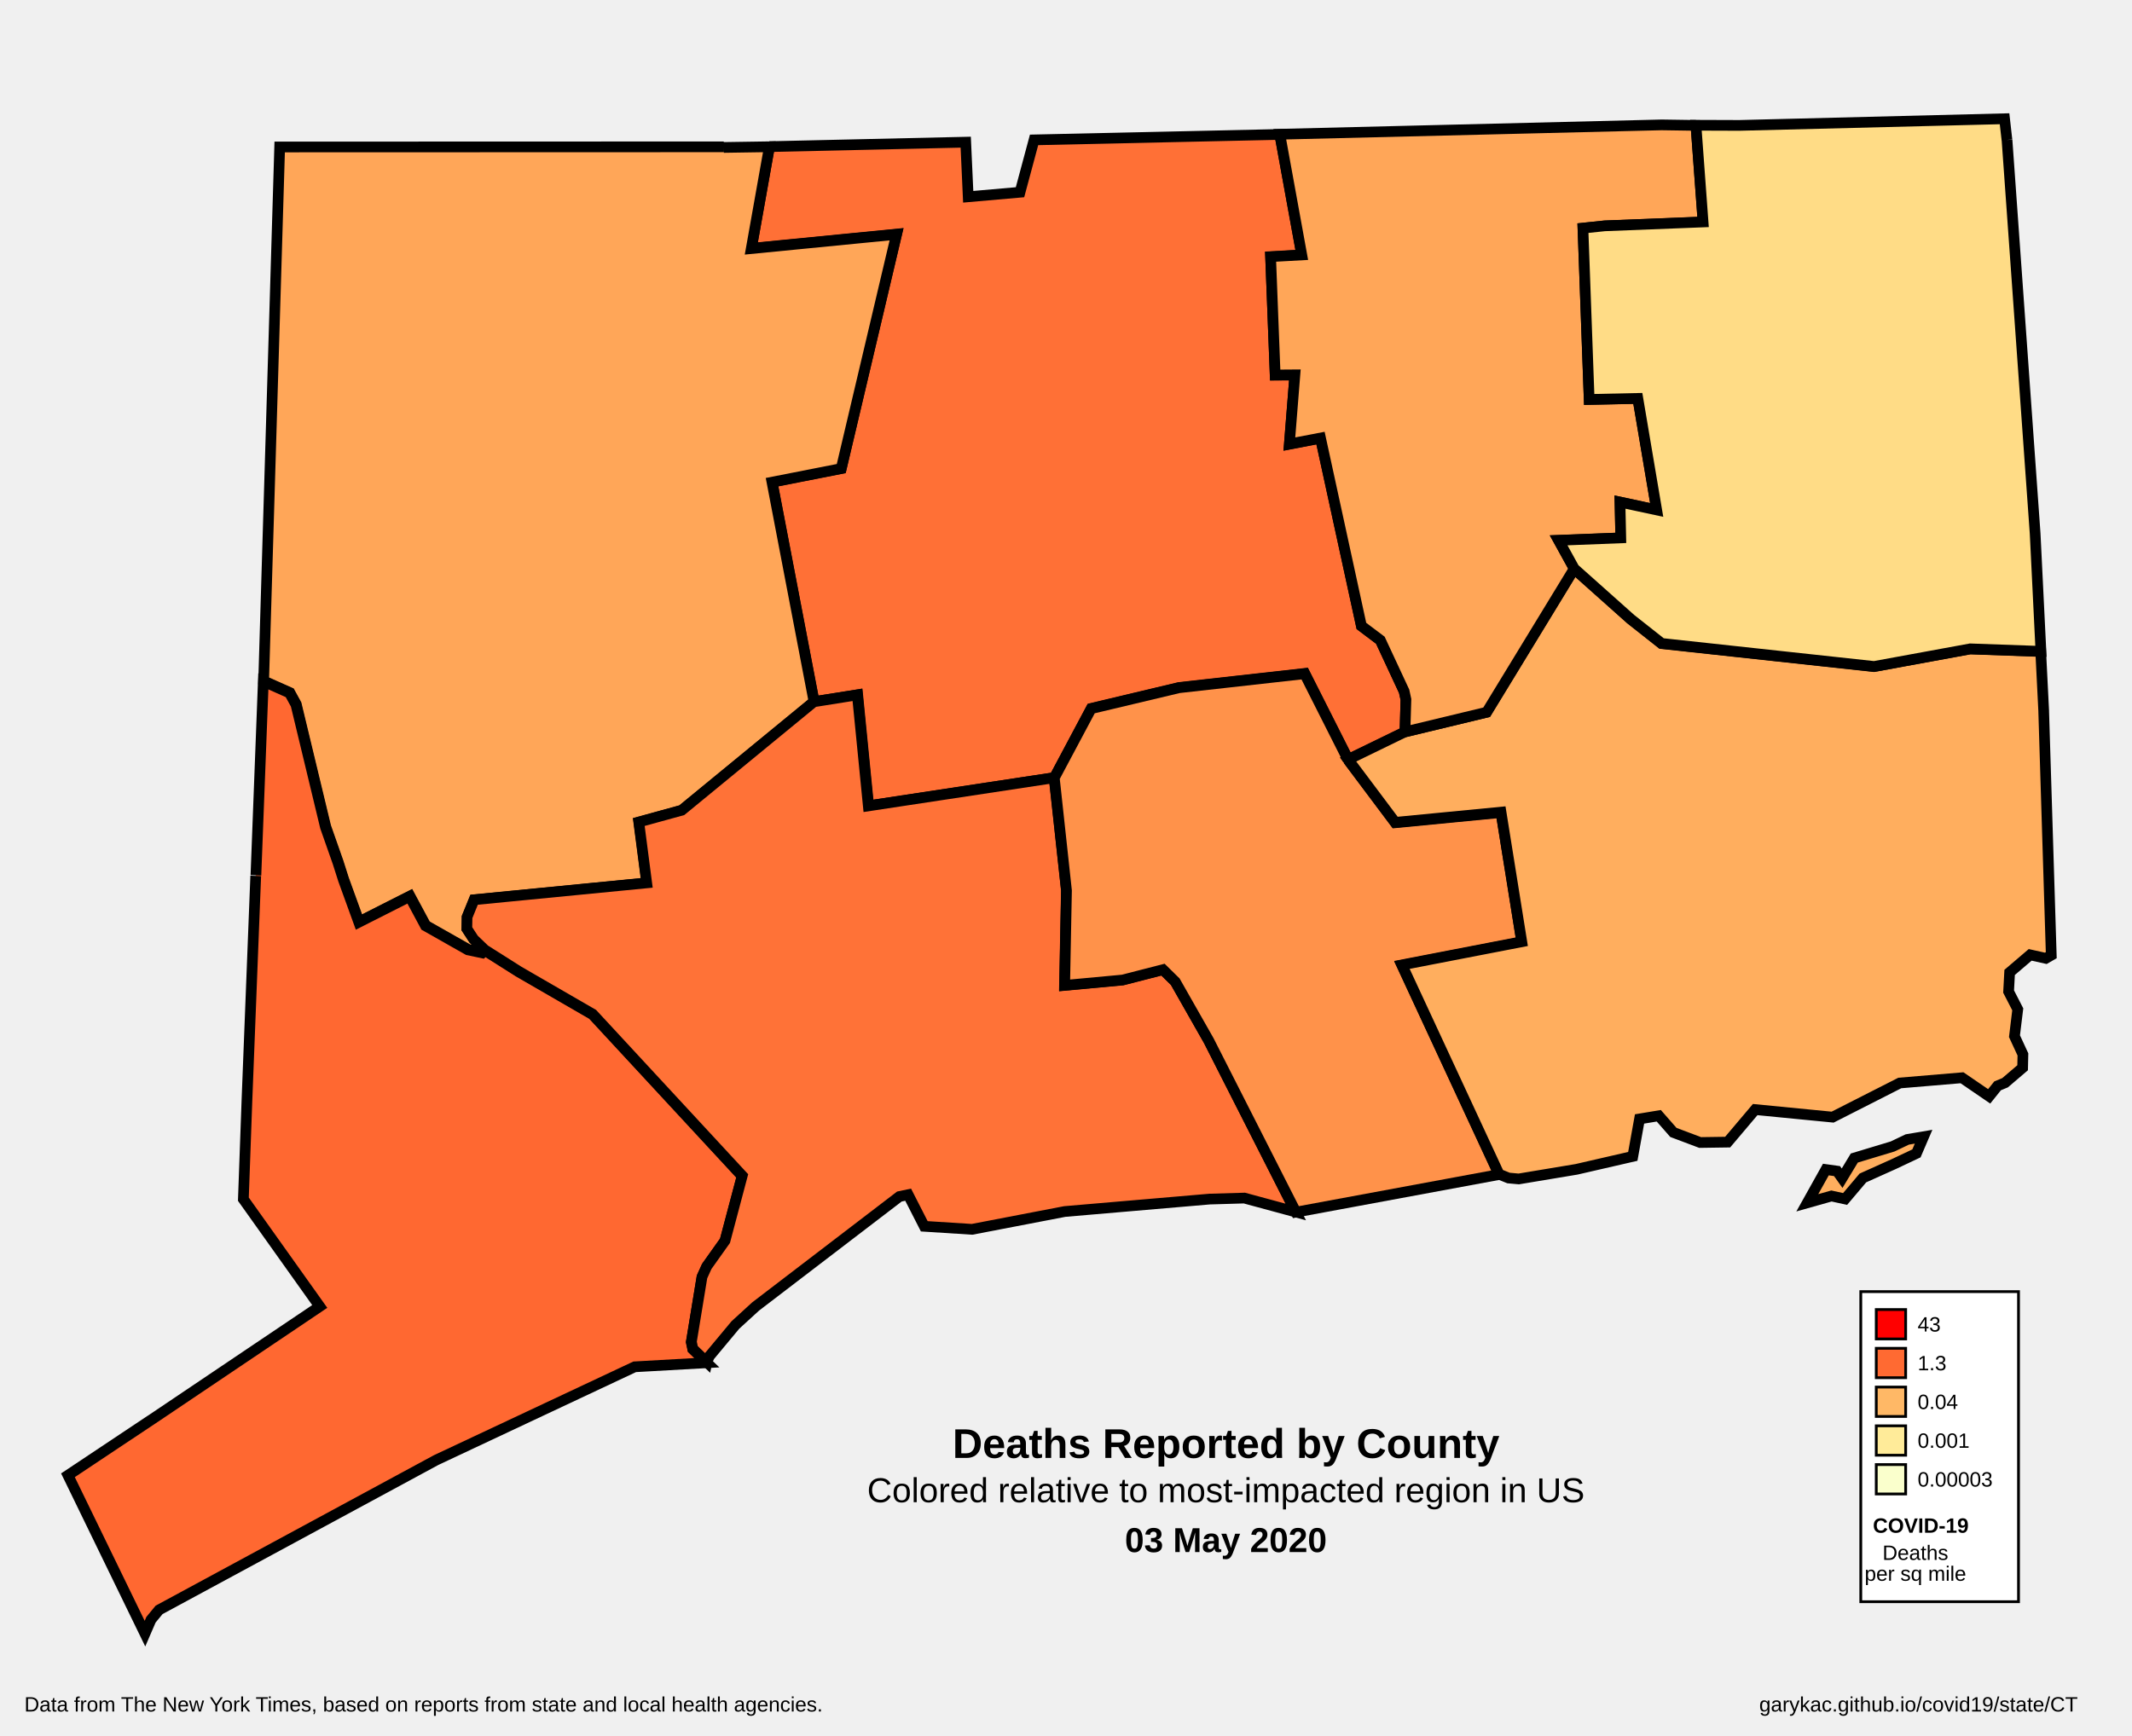
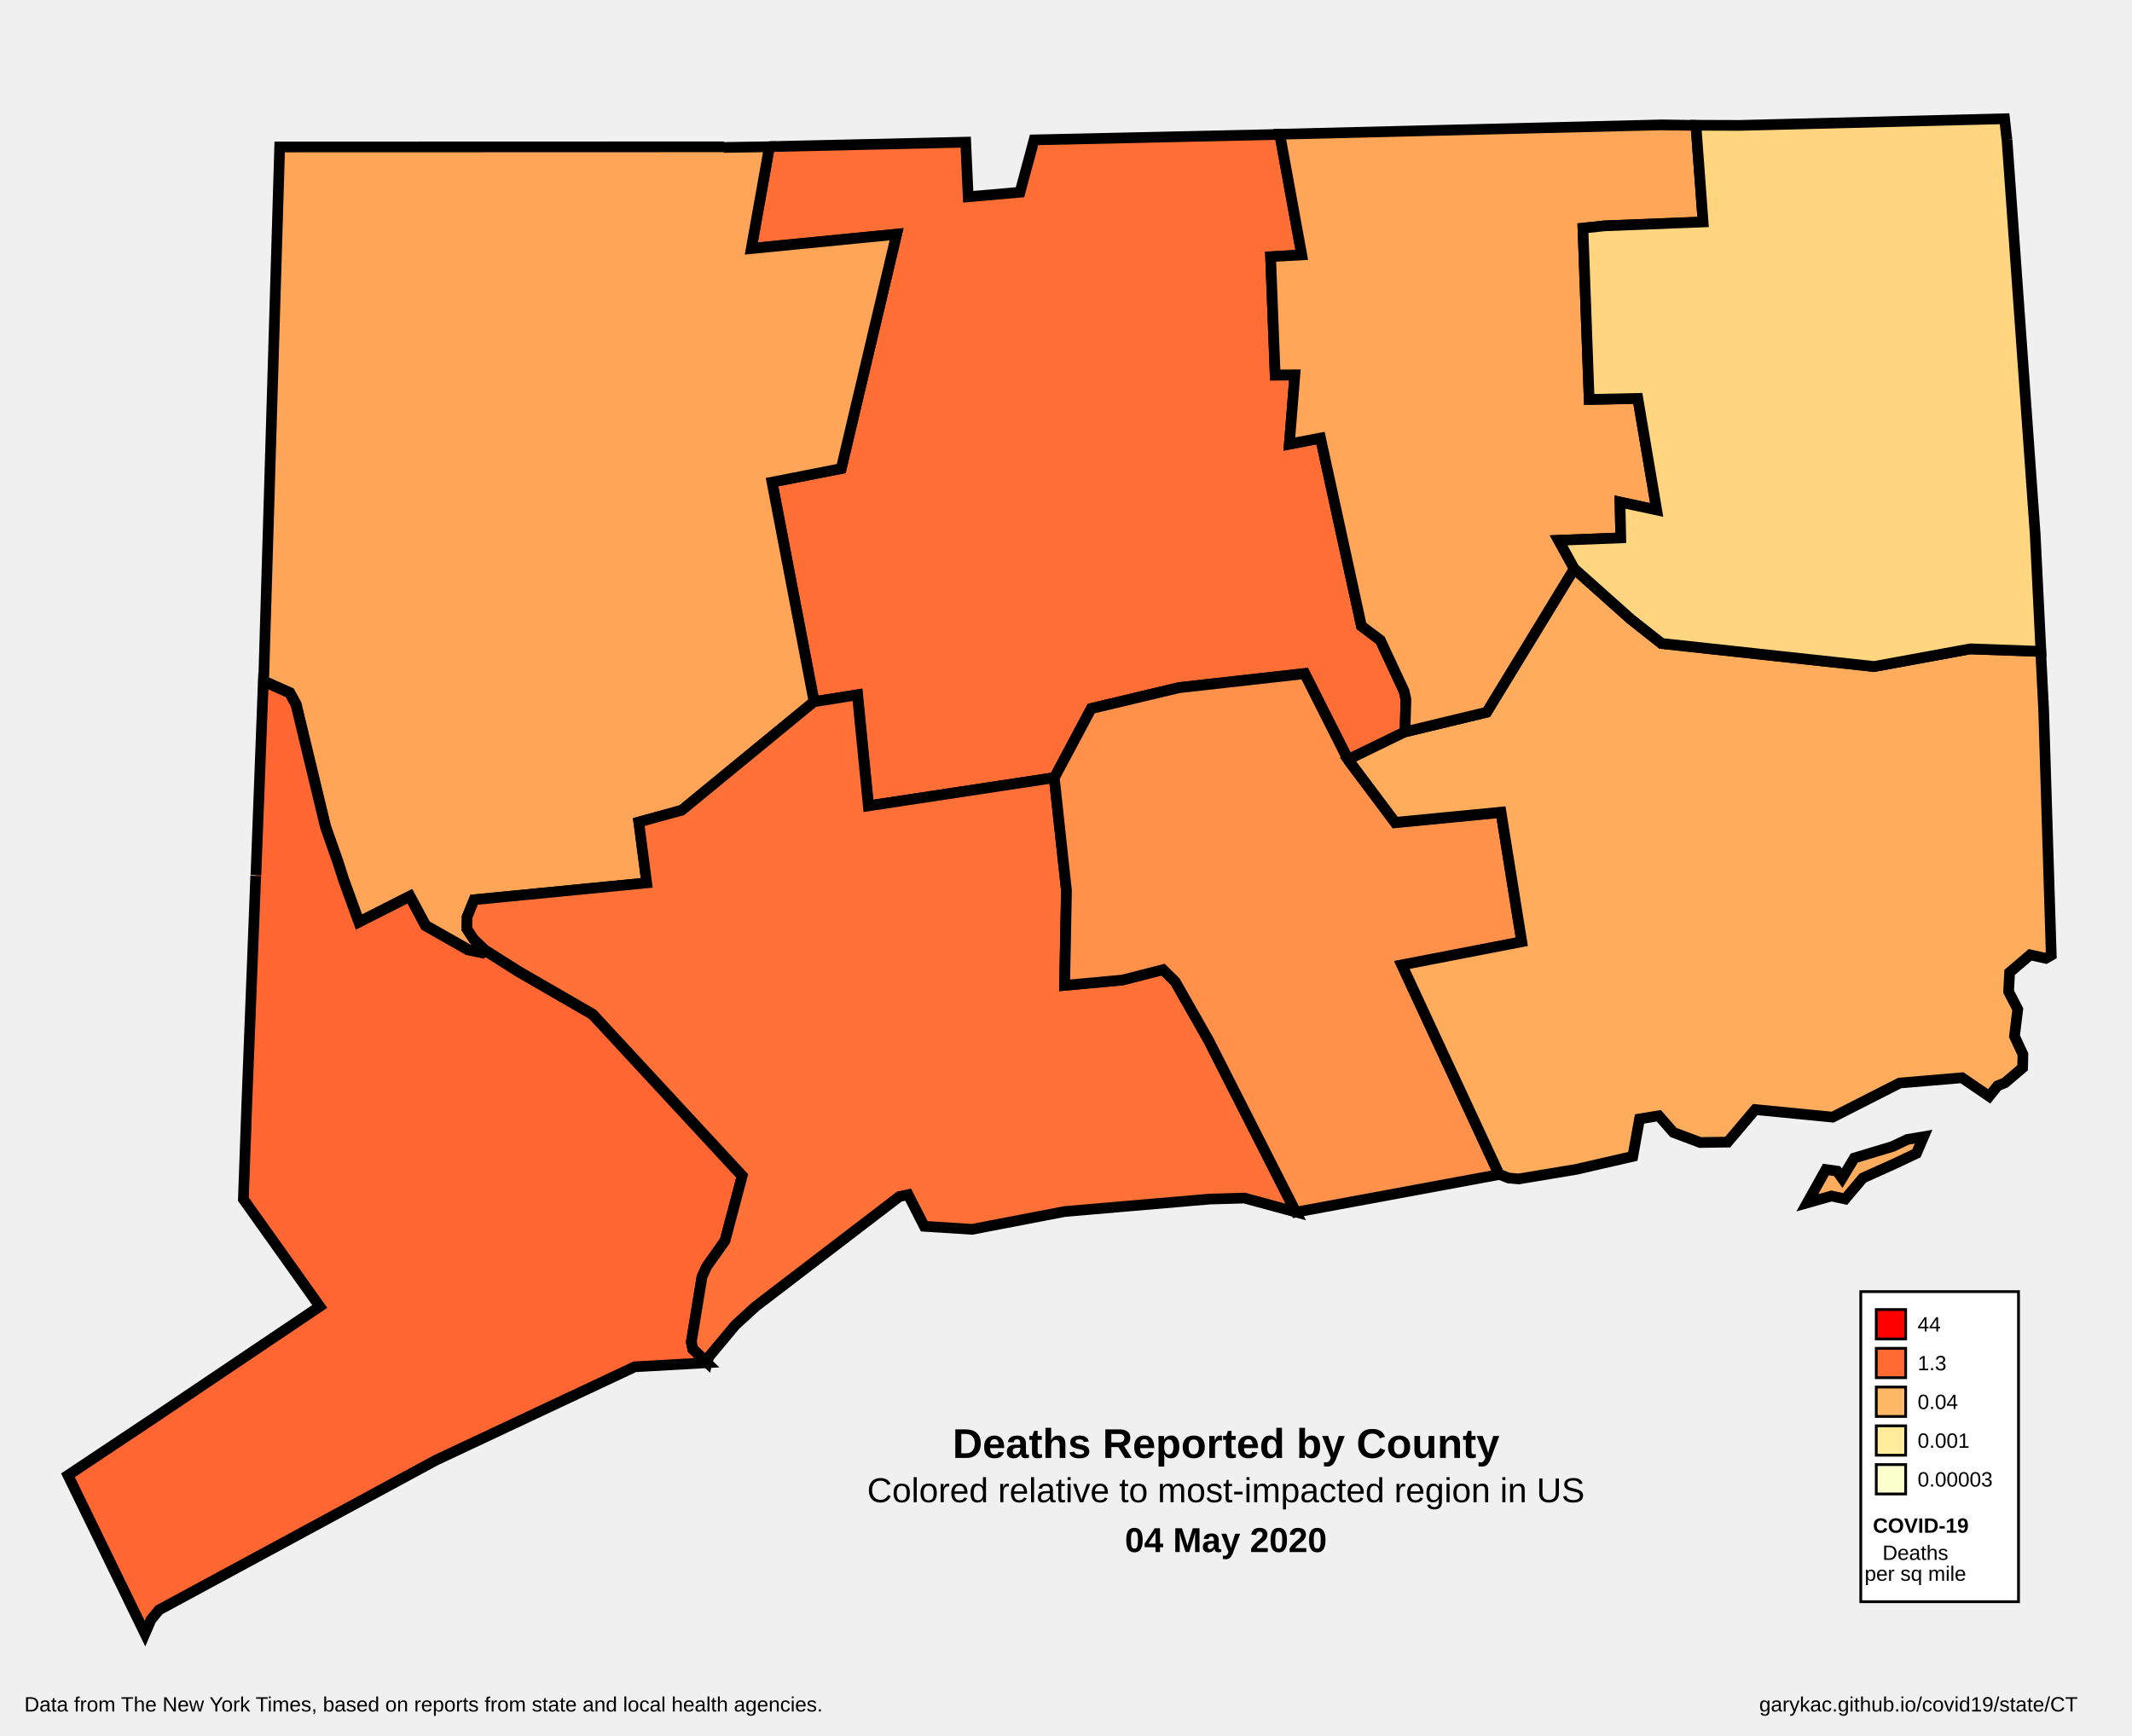
<svg xmlns="http://www.w3.org/2000/svg" width="770" height="627.07" version="1.0" id="svg2">
  <defs id="defs9439" />
  <style id="style6">
  #counties {fill:#d0d0d0;stroke:#000;stroke-width:.178;} 
  #borders {fill:none;stroke:#221e1f;stroke-width:.891;} 
  #separator {fill:none;stroke:#a9a9a9;stroke-width:2.318;}
  #legend-1 {fill:#ff0000;}
  #legend-2 {fill:#ff6a32;}
  #legend-3 {fill:#ffb866;}
  #legend-4 {fill:#ffeb99;}
  #legend-5 {fill:#faffcc;}
-   #c09015 {fill:#ffdc86;}
-   #c09011 {fill:#ffae5e;}
+   #c09015 {fill:#ffd57f;}
+   #c09011 {fill:#ffad5d;}
  #c09013 {fill:#ffa658;}
-   #c09007 {fill:#ff924a;}
-   #c09005 {fill:#ffa658;}
-   #c09003 {fill:#ff7036;}
-   #c09001 {fill:#ff6831;}
-   #c09009 {fill:#ff7237;}
+   #c09007 {fill:#ff914a;}
+   #c09005 {fill:#ffa557;}
+   #c09003 {fill:#ff6f35;}
+   #c09001 {fill:#ff6631;}
+   #c09009 {fill:#ff7136;}
 </style>
  <g id="layer1" style="display:inline" transform="translate(0,8.0273438e-6)">
    <g id="g10509" transform="translate(-204.7704,67.74357)">
      <rect y="398.82" x="876.817" height="112.008" width="56.966" id="rect10421" style="fill:#ffffff;fill-opacity:1;stroke:#000000;stroke-width:1;stroke-linecap:round;stroke-linejoin:miter;stroke-miterlimit:4;stroke-dasharray:none;stroke-dashoffset:0;stroke-opacity:1" />
      <rect y="405.301" x="882.409" height="10.615" width="10.615" id="legend-1" style="stroke:#000000;stroke-width:1" />
      <rect style="stroke:#000000;stroke-width:1" id="legend-2" width="10.615" height="10.615" x="882.409" y="419.301" />
      <rect y="433.301" x="882.409" height="10.615" width="10.615" id="legend-3" style="stroke:#000000;stroke-width:1" />
      <rect style="stroke:#000000;stroke-width:1" id="legend-4" width="10.615" height="10.615" x="882.409" y="447.301" />
      <rect y="461.301" x="882.409" height="10.615" width="10.615" id="legend-5" style="stroke:#000000;stroke-width:1" />
      <text id="text10456" y="413.239" x="897.338" style="font-style:normal;font-weight:normal;font-size:7.5px;line-height:125%;font-family:sans-serif;letter-spacing:0px;word-spacing:0px;fill:#000000;fill-opacity:1;stroke:none;stroke-width:1px;stroke-linecap:butt;stroke-linejoin:miter;stroke-opacity:1" xml:space="preserve">
-         <tspan style="font-style:normal;font-variant:normal;font-weight:normal;font-stretch:normal;font-family:Arial;-inkscape-font-specification:Arial" y="413.239" x="897.338" id="tspan10458">43</tspan>
+         <tspan style="font-style:normal;font-variant:normal;font-weight:normal;font-stretch:normal;font-family:Arial;-inkscape-font-specification:Arial" y="413.239" x="897.338" id="tspan10458">44</tspan>
      </text>
      <text xml:space="preserve" style="font-style:normal;font-weight:normal;font-size:7.5px;line-height:125%;font-family:sans-serif;letter-spacing:0px;word-spacing:0px;fill:#000000;fill-opacity:1;stroke:none;stroke-width:1px;stroke-linecap:butt;stroke-linejoin:miter;stroke-opacity:1" x="897.338" y="427.239" id="text10460">
        <tspan id="tspan10462" x="897.338" y="427.239" style="font-style:normal;font-variant:normal;font-weight:normal;font-stretch:normal;font-family:Arial;-inkscape-font-specification:Arial">1.3</tspan>
      </text>
      <text id="text10464" y="441.239" x="897.338" style="font-style:normal;font-weight:normal;font-size:7.5px;line-height:125%;font-family:sans-serif;letter-spacing:0px;word-spacing:0px;fill:#000000;fill-opacity:1;stroke:none;stroke-width:1px;stroke-linecap:butt;stroke-linejoin:miter;stroke-opacity:1" xml:space="preserve">
        <tspan style="font-style:normal;font-variant:normal;font-weight:normal;font-stretch:normal;font-family:Arial;-inkscape-font-specification:Arial" y="441.239" x="897.338" id="tspan10466">0.04</tspan>
      </text>
      <text xml:space="preserve" style="font-style:normal;font-weight:normal;font-size:7.5px;line-height:125%;font-family:sans-serif;letter-spacing:0px;word-spacing:0px;fill:#000000;fill-opacity:1;stroke:none;stroke-width:1px;stroke-linecap:butt;stroke-linejoin:miter;stroke-opacity:1" x="897.338" y="455.239" id="text10468">
        <tspan id="tspan10470" x="897.338" y="455.239" style="font-style:normal;font-variant:normal;font-weight:normal;font-stretch:normal;font-family:Arial;-inkscape-font-specification:Arial">0.001</tspan>
      </text>
      <text id="text10472" y="469.239" x="897.338" style="font-style:normal;font-weight:normal;font-size:7.5px;line-height:125%;font-family:sans-serif;letter-spacing:0px;word-spacing:0px;fill:#000000;fill-opacity:1;stroke:none;stroke-width:1px;stroke-linecap:butt;stroke-linejoin:miter;stroke-opacity:1" xml:space="preserve">
        <tspan style="font-style:normal;font-variant:normal;font-weight:normal;font-stretch:normal;font-family:Arial;-inkscape-font-specification:Arial" y="469.239" x="897.338" id="tspan10474">0.00003</tspan>
      </text>
      <g transform="translate(0,-2.192453)" id="g10492">
        <text xml:space="preserve" style="font-style:normal;font-weight:normal;font-size:7.5px;line-height:125%;font-family:sans-serif;text-align:center;letter-spacing:0px;word-spacing:0px;text-anchor:middle;fill:#000000;fill-opacity:1;stroke:none;stroke-width:1px;stroke-linecap:butt;stroke-linejoin:miter;stroke-opacity:1" x="905.319" y="497.919" id="text10480">
          <tspan id="tspan10482" x="905.319" y="497.919" style="font-style:normal;font-variant:normal;font-weight:normal;font-stretch:normal;font-family:Arial;-inkscape-font-specification:Arial;text-align:center;text-anchor:middle">Deaths</tspan>
        </text>
        <text id="text10484" y="505.458" x="905.319" style="font-style:normal;font-weight:normal;font-size:7.5px;line-height:125%;font-family:sans-serif;text-align:center;letter-spacing:0px;word-spacing:0px;text-anchor:middle;fill:#000000;fill-opacity:1;stroke:none;stroke-width:1px;stroke-linecap:butt;stroke-linejoin:miter;stroke-opacity:1" xml:space="preserve">
          <tspan style="font-style:normal;font-variant:normal;font-weight:normal;font-stretch:normal;font-family:Arial;-inkscape-font-specification:Arial;text-align:center;text-anchor:middle" y="505.458" x="905.319" id="tspan10486">per sq mile</tspan>
        </text>
      </g>
      <text id="text10488" y="485.919" x="905.319" style="font-style:normal;font-weight:normal;font-size:7.5px;line-height:125%;font-family:sans-serif;text-align:center;letter-spacing:0px;word-spacing:0px;text-anchor:middle;fill:#000000;fill-opacity:1;stroke:none;stroke-width:1px;stroke-linecap:butt;stroke-linejoin:miter;stroke-opacity:1" xml:space="preserve">
        <tspan style="font-style:normal;font-variant:normal;font-weight:bold;font-stretch:normal;font-family:Arial;-inkscape-font-specification:'Arial Bold';text-align:center;text-anchor:middle" y="485.919" x="905.319" id="tspan10490">COVID-19</tspan>
      </text>
    </g>
    <text xml:space="preserve" style="font-style:normal;font-weight:normal;font-size:7.5px;line-height:125%;font-family:sans-serif;text-align:center;letter-spacing:0px;word-spacing:0px;text-anchor:middle;fill:#000000;fill-opacity:1;stroke:none;stroke-width:1px;stroke-linecap:butt;stroke-linejoin:miter;stroke-opacity:1" x="157.849" y="618.237" id="text10498">
      <tspan id="tspan10500" x="157.849" y="618.237" style="font-style:normal;font-variant:normal;font-weight:normal;font-stretch:normal;font-family:Arial;-inkscape-font-specification:Arial;text-align:center;text-anchor:middle">Data from The New York Times, based on reports from state and local health agencies.</tspan>
    </text>
    <g id="g10510" transform="translate(-212,-32)">
      <text xml:space="preserve" style="font-style:normal;font-weight:normal;font-size:7.5px;line-height:125%;font-family:sans-serif;text-align:center;letter-spacing:0px;word-spacing:0px;text-anchor:middle;fill:#000000;fill-opacity:1;stroke:none;stroke-width:1px;stroke-linecap:butt;stroke-linejoin:miter;stroke-opacity:1" x="661.613" y="558.64" id="text10502">
        <tspan id="tspan10504" x="661.613" y="558.64" style="font-style:normal;font-variant:normal;font-weight:bold;font-stretch:normal;font-size:15px;font-family:Arial;-inkscape-font-specification:'Arial Bold';text-align:center;text-anchor:middle">Deaths Reported by County</tspan>
      </text>
      <text id="text10506" y="574.64" x="661.57" style="font-style:normal;font-weight:normal;font-size:7.5px;line-height:125%;font-family:sans-serif;text-align:center;letter-spacing:0px;word-spacing:0px;text-anchor:middle;fill:#000000;fill-opacity:1;stroke:none;stroke-width:1px;stroke-linecap:butt;stroke-linejoin:miter;stroke-opacity:1" xml:space="preserve">
        <tspan style="font-style:normal;font-variant:normal;font-weight:normal;font-stretch:normal;font-size:12.5px;font-family:Arial;-inkscape-font-specification:Arial;text-align:center;text-anchor:middle" y="574.64" x="661.57" id="tspan10508">Colored relative to most-impacted region in US</tspan>
      </text>
      <text xml:space="preserve" style="font-style:normal;font-weight:normal;font-size:7.5px;line-height:125%;font-family:sans-serif;text-align:center;letter-spacing:0px;word-spacing:0px;text-anchor:middle;fill:#000000;fill-opacity:1;stroke:none;stroke-width:1px;stroke-linecap:butt;stroke-linejoin:miter;stroke-opacity:1" x="661.57" y="592.64" id="text10536">
-         <tspan id="tspan10538" x="661.57" y="592.64" style="font-style:normal;font-variant:normal;font-weight:bold;font-stretch:normal;font-size:12.5px;font-family:Arial;-inkscape-font-specification:'Arial Bold';text-align:center;text-anchor:middle">03 May 2020</tspan>
+         <tspan id="tspan10538" x="661.57" y="592.64" style="font-style:normal;font-variant:normal;font-weight:bold;font-stretch:normal;font-size:12.5px;font-family:Arial;-inkscape-font-specification:'Arial Bold';text-align:center;text-anchor:middle">04 May 2020</tspan>
      </text>
    </g>
    <text id="text10516" y="618.237" x="760.184" style="font-style:normal;font-weight:normal;font-size:7.5px;line-height:125%;font-family:sans-serif;text-align:end;letter-spacing:0px;word-spacing:0px;text-anchor:end;fill:#000000;fill-opacity:1;stroke:none;stroke-width:1px;stroke-linecap:butt;stroke-linejoin:miter;stroke-opacity:1" xml:space="preserve">
      <tspan style="font-style:normal;font-variant:normal;font-weight:normal;font-stretch:normal;font-family:Arial;-inkscape-font-specification:Arial;text-align:end;text-anchor:end" y="618.237" x="760.184" id="tspan10518">garykac.github.io/covid19/state/CT</tspan>
    </text>
  </g>
  <g id="layer2" style="display:inline;fill:#fff;stroke:#000;stroke-width:.178;" transform="translate(0,8.0273438e-6)">
    <g id="g25715" transform="matrix(21.25311,4.488403,-4.488403,21.25311,-18299.513,-7683.981)">
      <path id="c09003" d="m 910.38,171.777 3.178,-0.747 0.228,0.88 0.827,-0.252 0.049,-0.9 3.979,-0.933 0.772,1.888 -0.501,0.135 0.481,1.91 0.32,-0.07 0.148,1.144 0.486,-0.204 1.311,2.916 0.357,0.167 0.563,0.75 0.057,0.127 0.096,0.531 -0.827,0.643 -1.004,-1.253 -1.995,0.66 -1.357,0.642 -0.362,1.253 -2.927,1.097 -0.56,-1.769 -0.684,0.262 -1.439,-3.43 1.079,-0.459 0.095,-4.002 -2.314,0.731 -0.055,-1.719" style="stroke:#000" />
      <path id="c09005" d="m 909.64,171.947 0.74,-0.168 0.055,1.719 2.314,-0.731 -0.095,4.002 -1.079,0.459 1.439,3.43 -1.776,2.218 -0.659,0.34 0.338,0.963 -2.75,0.867 -0.055,0.306 0.037,0.191 0.146,0.146 0.218,0.136 -0.032,0.05 -0.241,0 -0.775,-0.246 -0.357,-0.423 -0.739,0.594 -0.397,-0.639 -0.15,-0.264 -0.323,-0.531 -0.9,-1.89 -0.144,-0.168 -0.467,-0.1 -1.574,-8.743 7.224,-1.528" style="stroke:#000" />
      <path id="c09001" d="m 904.53,185.397 -0.546,-3.182 0.467,0.1 0.144,0.168 0.9,1.89 0.323,0.531 0.15,0.264 0.397,0.639 0.739,-0.594 0.357,0.423 0.775,0.246 0.241,0 0.032,-0.05 0.626,0.233 1.351,0.442 2.988,2.115 -0.057,1.116 -0.209,0.481 -0.041,0.186 0.05,1.094 0.048,0.109 0.275,0.171 -1.159,0.314 -2.91,2.2 -3.992,3.389 -0.098,0.188 -0.05,0.247 -1.797,-2.312 1.252,-1.278 2.264,-2.334 -1.611,-1.483 -0.282,-1.623 -0.628,-3.68" style="stroke:#000" />
      <path id="c09009" d="m 917.18,181.067 0.587,1.792 0.295,1.549 0.926,-0.287 0.62,-0.307 0.241,0.154 0.747,0.843 2.007,2.492 -0.884,-0.05 -0.562,0.136 -2.314,0.7 -1.446,0.608 -0.788,0.115 -0.371,-0.459 -0.136,0.06 -1.961,2.283 -0.266,0.371 -0.314,0.594 -0.021,0.09 0,0.02 -0.275,-0.171 -0.048,-0.109 -0.05,-1.094 0.041,-0.186 0.209,-0.481 0.057,-1.116 -2.988,-2.115 -1.351,-0.442 -0.626,-0.233 -0.218,-0.136 -0.146,-0.146 -0.037,-0.191 0.055,-0.306 2.75,-0.867 -0.338,-0.963 0.659,-0.34 1.776,-2.218 0.684,-0.262 0.56,1.769 2.927,-1.097" style="stroke:#000" />
      <path id="c09007" d="m 921.9,179.767 0.983,0.861 1.686,-0.53 0.783,2.037 -1.87,0.789 2.299,3.071 -3.175,1.31 -2.007,-2.492 -0.747,-0.843 -0.241,-0.154 -0.62,0.307 -0.926,0.287 -0.296,-1.549 -0.586,-1.792 0.362,-1.253 1.357,-0.642 1.995,-0.66 1.004,1.253" style="stroke:#000" />
      <path id="c09011" d="m 933.05,176.587 0.961,3.942 -0.078,0.07 -0.266,-0.003 -0.274,0.356 0.049,0.315 0.21,0.258 0.039,0.448 0.2,0.268 0.041,0.218 -0.234,0.304 -0.111,0.076 -0.101,0.2 -0.506,-0.209 -0.994,0.299 -0.629,0.507 -0.346,0.279 -1.286,0.143 -0.336,0.624 -0.446,0.101 -0.47,-0.072 -0.295,-0.221 -0.302,0.118 0.019,0.632 -0.871,0.404 -0.907,0.355 -0.169,0.02 -0.168,-0.03 -2.299,-3.071 1.87,-0.789 -0.783,-2.037 -1.686,0.53 -0.983,-0.861 0.827,-0.643 1.262,-0.601 0.931,-2.636 1.093,0.626 0.587,0.291 3.535,-0.355 1.503,-0.617 1.159,-0.202 0.255,0.965 m -2.158,8.807 0.188,-0.605 0.187,-0.013 0.107,0.098 0.129,-0.37 0.584,-0.32 0.214,-0.164 0.256,-0.101 -0.059,0.296 -0.328,0.249 -0.459,0.335 -0.217,0.403 -0.232,-0.002 z" style="stroke:#000" />
      <path id="c09013" d="m 925.38,168.247 0.448,1.549 -1.587,0.401 -0.346,0.112 0.69,2.766 0.788,-0.184 0.69,1.75 -0.624,-0.002 0.136,0.58 -1.003,0.253 0.351,0.407 -0.931,2.636 -1.262,0.601 -0.096,-0.531 -0.057,-0.127 -0.563,-0.75 -0.357,-0.167 -1.311,-2.916 -0.486,0.204 -0.148,-1.144 -0.32,0.07 -0.481,-1.91 0.501,-0.135 -0.772,-1.888 6.179,-1.464 0.562,-0.11" style="stroke:#000" />
      <path id="c09015" d="m 930.49,167.417 1.81,6.307 0.499,1.897 -1.159,0.202 -1.503,0.617 -3.535,0.355 -0.587,-0.291 -1.093,-0.626 -0.351,-0.407 1.003,-0.253 -0.136,-0.58 0.624,0.002 -0.69,-1.75 -0.788,0.184 -0.69,-2.766 0.346,-0.112 1.587,-0.401 -0.448,-1.549 0.708,-0.147 4.29,-1.019 0.112,0.337" style="stroke:#000" />
    </g>
  </g>
</svg>
